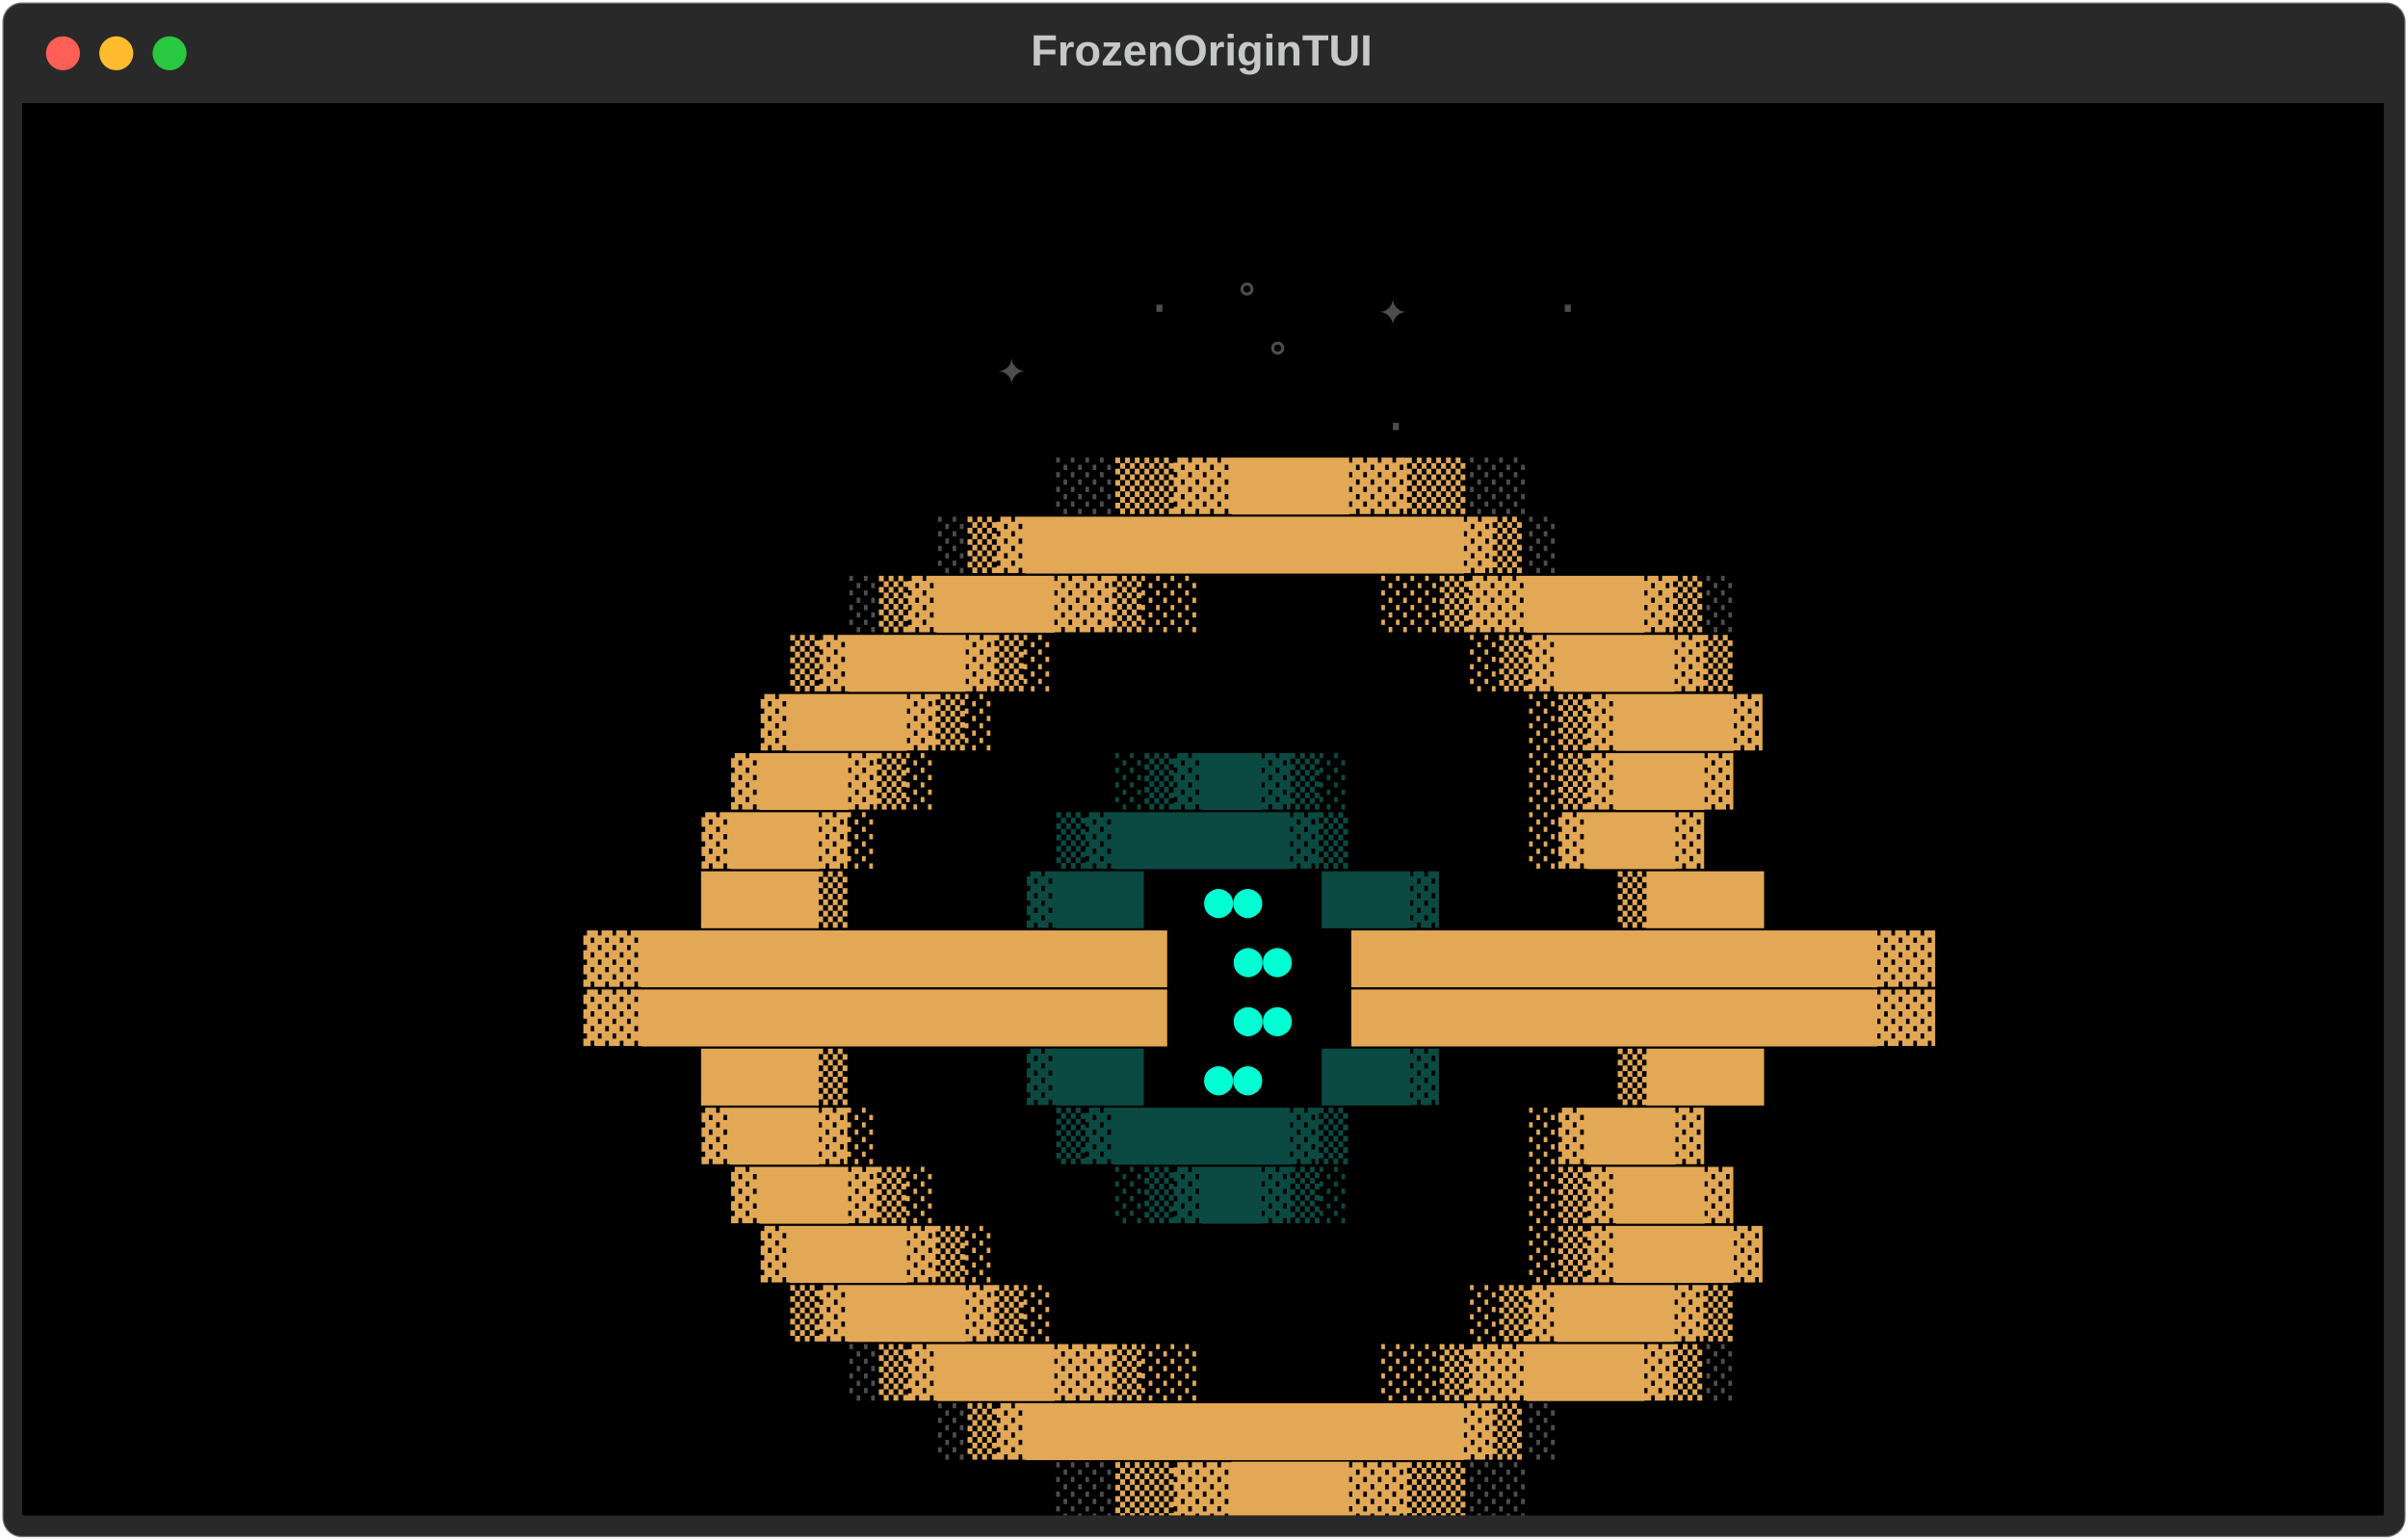
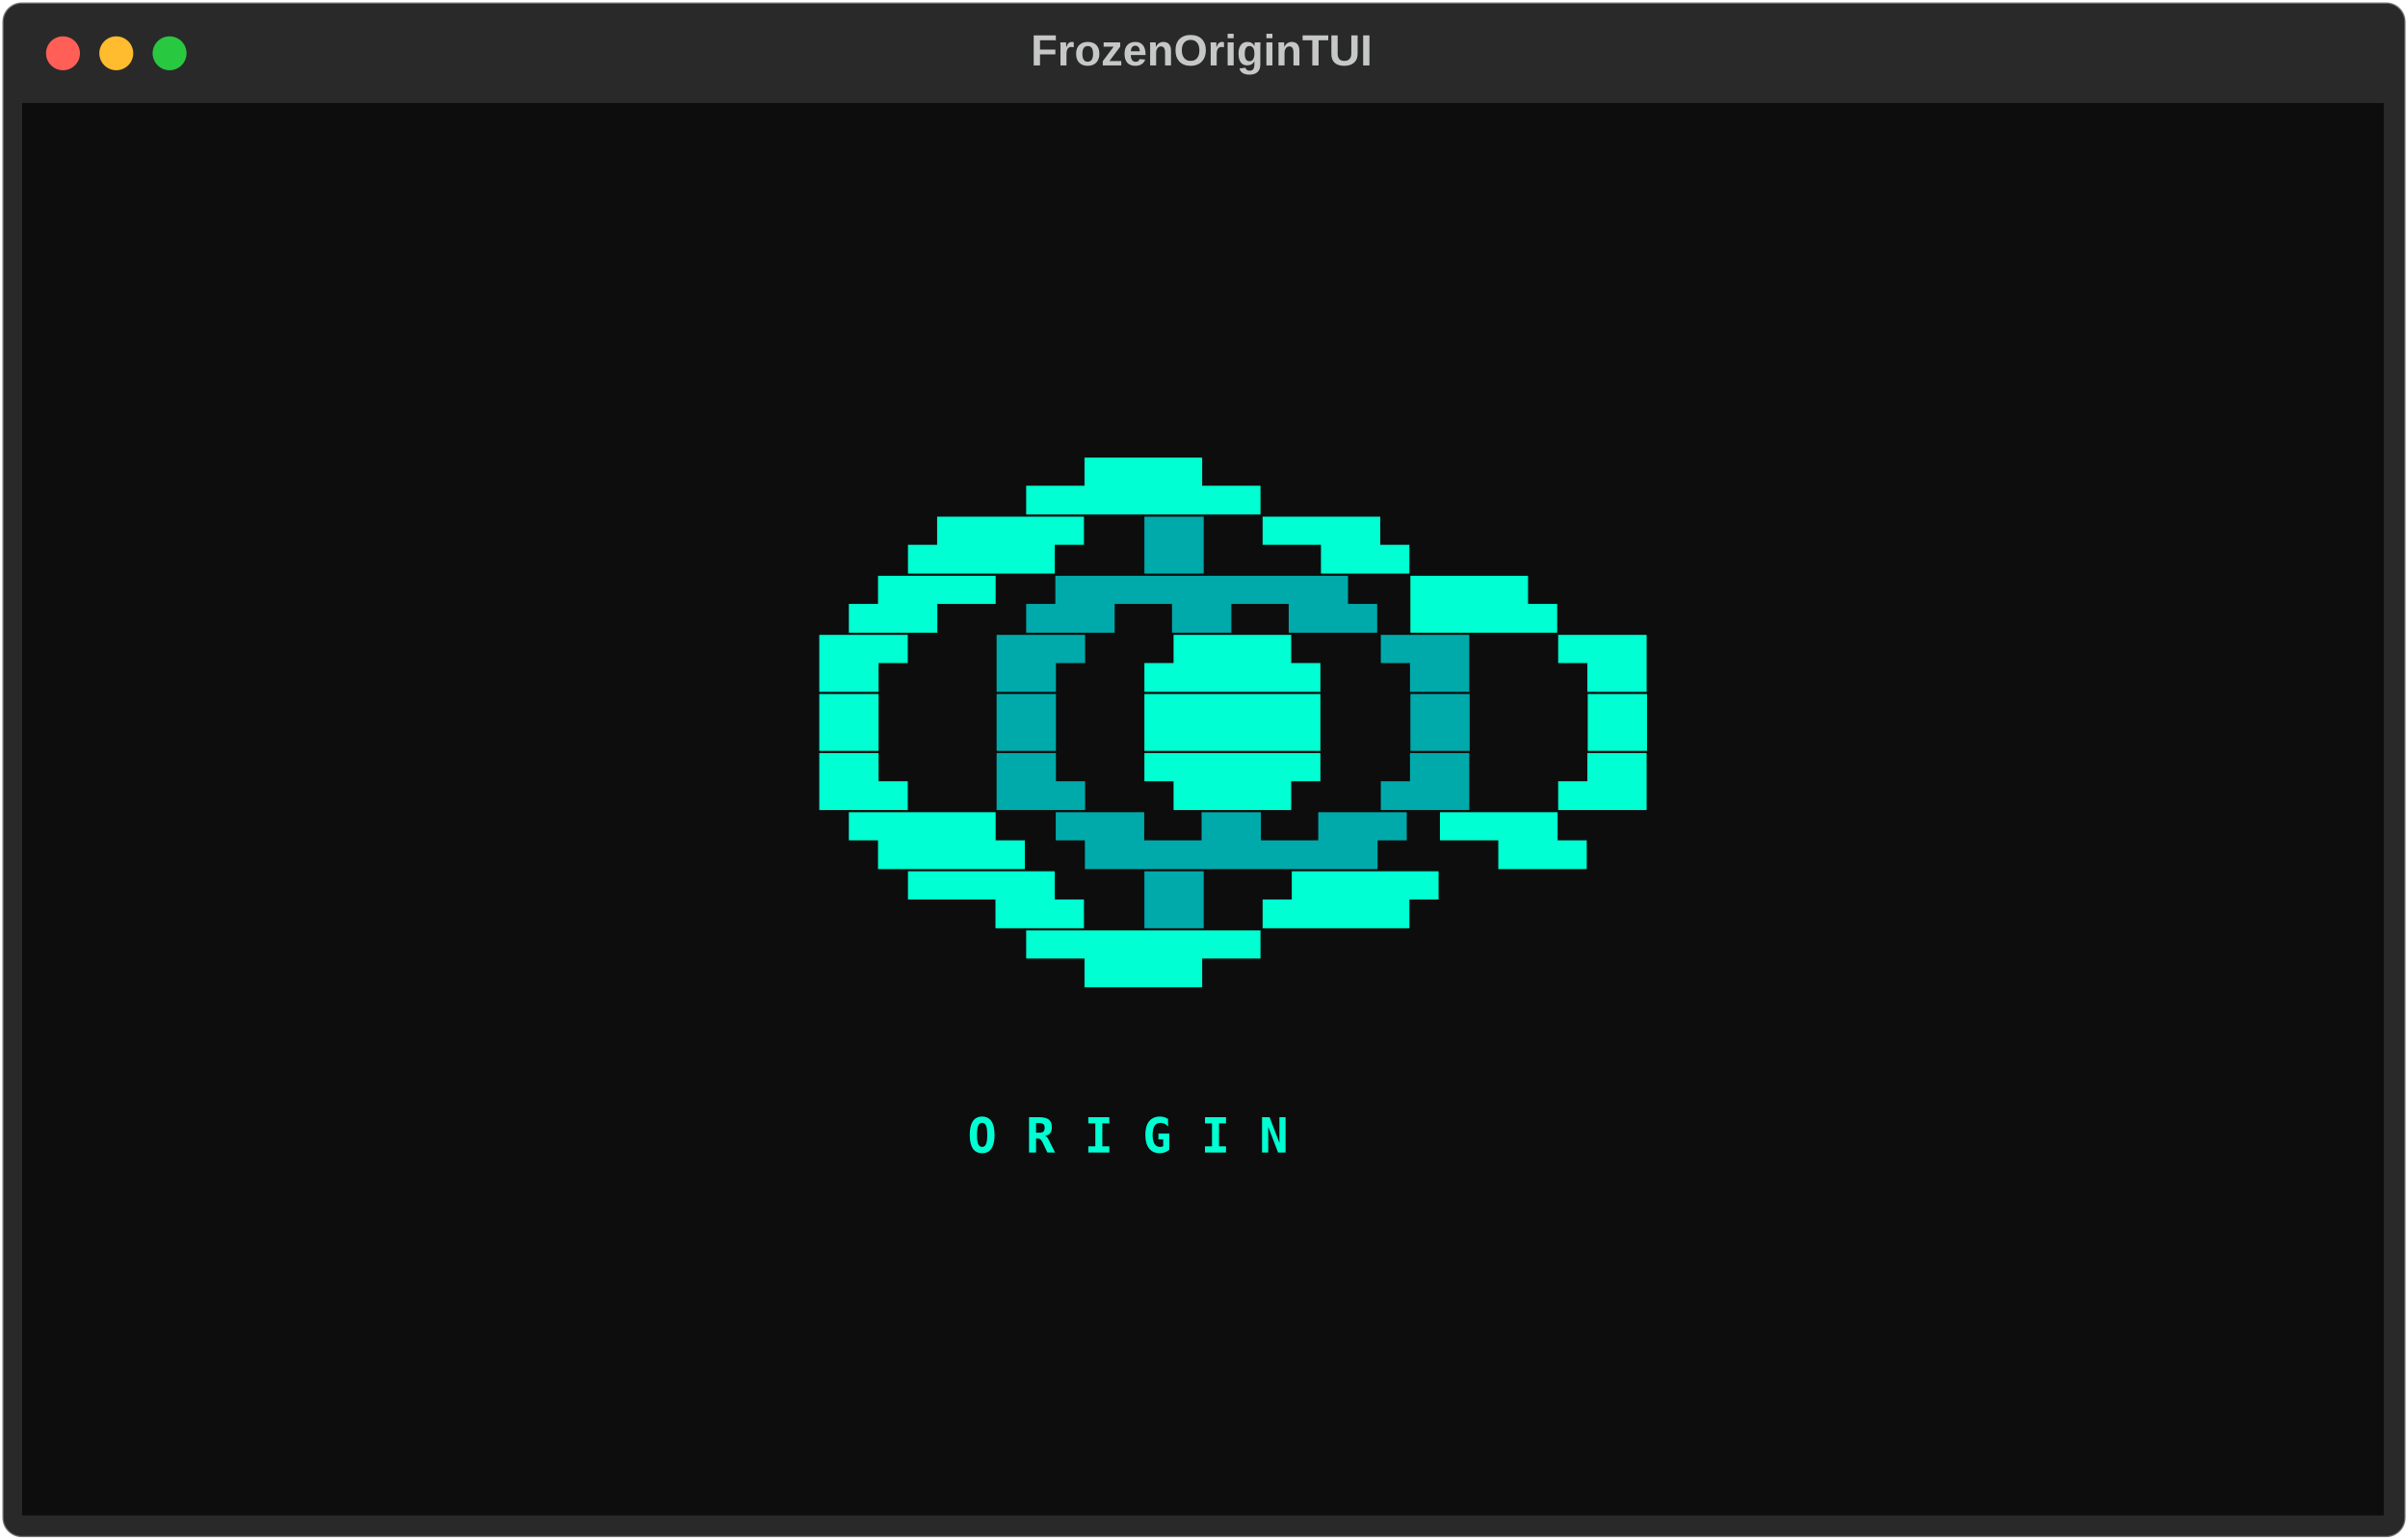
<svg xmlns="http://www.w3.org/2000/svg" class="rich-terminal" viewBox="0 0 994 635.6">
  <style>

    @font-face {
        font-family: "Fira Code";
        src: local("FiraCode-Regular"),
                url("https://cdnjs.cloudflare.com/ajax/libs/firacode/6.2.0/woff2/FiraCode-Regular.woff2") format("woff2"),
                url("https://cdnjs.cloudflare.com/ajax/libs/firacode/6.2.0/woff/FiraCode-Regular.woff") format("woff");
        font-style: normal;
        font-weight: 400;
    }
    @font-face {
        font-family: "Fira Code";
        src: local("FiraCode-Bold"),
                url("https://cdnjs.cloudflare.com/ajax/libs/firacode/6.2.0/woff2/FiraCode-Bold.woff2") format("woff2"),
                url("https://cdnjs.cloudflare.com/ajax/libs/firacode/6.2.0/woff/FiraCode-Bold.woff") format("woff");
        font-style: bold;
        font-weight: 700;
    }

    .terminal-matrix {
        font-family: Fira Code, monospace;
        font-size: 20px;
        line-height: 24.4px;
        font-variant-east-asian: full-width;
    }

    .terminal-title {
        font-size: 18px;
        font-weight: bold;
        font-family: arial;
    }

    .terminal-r1 { fill: #e0e0e0 }
.terminal-r2 { fill: #c5c8c6 }
- .terminal-r3 { fill: #4d4d4d }
- .terminal-r4 { fill: #e2a855 }
- .terminal-r5 { fill: #0a4a42 }
- .terminal-r6 { fill: #00ffd2;font-weight: bold }
+ .terminal-r3 { fill: #00ffd2 }
+ .terminal-r4 { fill: #00aaaa }
+ .terminal-r5 { fill: #00ffd2;font-weight: bold }
    </style>
  <defs>
    <clipPath id="terminal-clip-terminal">
      <rect x="0" y="0" width="975.0" height="584.6" />
    </clipPath>
    <clipPath id="terminal-line-0">
      <rect x="0" y="1.5" width="976" height="24.65" />
    </clipPath>
    <clipPath id="terminal-line-1">
      <rect x="0" y="25.9" width="976" height="24.65" />
    </clipPath>
    <clipPath id="terminal-line-2">
      <rect x="0" y="50.3" width="976" height="24.65" />
    </clipPath>
    <clipPath id="terminal-line-3">
      <rect x="0" y="74.7" width="976" height="24.65" />
    </clipPath>
    <clipPath id="terminal-line-4">
      <rect x="0" y="99.1" width="976" height="24.65" />
    </clipPath>
    <clipPath id="terminal-line-5">
      <rect x="0" y="123.5" width="976" height="24.65" />
    </clipPath>
    <clipPath id="terminal-line-6">
      <rect x="0" y="147.9" width="976" height="24.65" />
    </clipPath>
    <clipPath id="terminal-line-7">
      <rect x="0" y="172.3" width="976" height="24.65" />
    </clipPath>
    <clipPath id="terminal-line-8">
      <rect x="0" y="196.7" width="976" height="24.65" />
    </clipPath>
    <clipPath id="terminal-line-9">
      <rect x="0" y="221.1" width="976" height="24.65" />
    </clipPath>
    <clipPath id="terminal-line-10">
      <rect x="0" y="245.5" width="976" height="24.65" />
    </clipPath>
    <clipPath id="terminal-line-11">
      <rect x="0" y="269.9" width="976" height="24.65" />
    </clipPath>
    <clipPath id="terminal-line-12">
      <rect x="0" y="294.3" width="976" height="24.65" />
    </clipPath>
    <clipPath id="terminal-line-13">
      <rect x="0" y="318.7" width="976" height="24.65" />
    </clipPath>
    <clipPath id="terminal-line-14">
      <rect x="0" y="343.1" width="976" height="24.65" />
    </clipPath>
    <clipPath id="terminal-line-15">
      <rect x="0" y="367.5" width="976" height="24.65" />
    </clipPath>
    <clipPath id="terminal-line-16">
      <rect x="0" y="391.9" width="976" height="24.65" />
    </clipPath>
    <clipPath id="terminal-line-17">
      <rect x="0" y="416.3" width="976" height="24.65" />
    </clipPath>
    <clipPath id="terminal-line-18">
      <rect x="0" y="440.7" width="976" height="24.65" />
    </clipPath>
    <clipPath id="terminal-line-19">
      <rect x="0" y="465.1" width="976" height="24.65" />
    </clipPath>
    <clipPath id="terminal-line-20">
      <rect x="0" y="489.5" width="976" height="24.65" />
    </clipPath>
    <clipPath id="terminal-line-21">
      <rect x="0" y="513.9" width="976" height="24.65" />
    </clipPath>
    <clipPath id="terminal-line-22">
      <rect x="0" y="538.3" width="976" height="24.65" />
    </clipPath>
  </defs>
  <rect fill="#292929" stroke="rgba(255,255,255,0.35)" stroke-width="1" x="1" y="1" width="992" height="633.6" rx="8" />
  <text class="terminal-title" fill="#c5c8c6" text-anchor="middle" x="496" y="27">FrozenOriginTUI</text>
  <g transform="translate(26,22)">
    <circle cx="0" cy="0" r="7" fill="#ff5f57" />
    <circle cx="22" cy="0" r="7" fill="#febc2e" />
    <circle cx="44" cy="0" r="7" fill="#28c840" />
  </g>
  <g transform="translate(9, 41)" clip-path="url(#terminal-clip-terminal)">
-     <rect fill="#000000" x="0" y="1.5" width="170.8" height="24.65" shape-rendering="crispEdges" />
-     <rect fill="#000000" x="170.8" y="1.5" width="0" height="24.65" shape-rendering="crispEdges" />
-     <rect fill="#000000" x="170.8" y="1.5" width="805.2" height="24.65" shape-rendering="crispEdges" />
-     <rect fill="#000000" x="0" y="25.9" width="170.8" height="24.65" shape-rendering="crispEdges" />
-     <rect fill="#000000" x="170.8" y="25.9" width="0" height="24.65" shape-rendering="crispEdges" />
-     <rect fill="#000000" x="170.8" y="25.9" width="805.2" height="24.65" shape-rendering="crispEdges" />
-     <rect fill="#000000" x="0" y="50.3" width="170.8" height="24.65" shape-rendering="crispEdges" />
-     <rect fill="#000000" x="170.8" y="50.3" width="0" height="24.65" shape-rendering="crispEdges" />
-     <rect fill="#000000" x="170.8" y="50.3" width="805.2" height="24.65" shape-rendering="crispEdges" />
-     <rect fill="#000000" x="0" y="74.7" width="170.8" height="24.65" shape-rendering="crispEdges" />
-     <rect fill="#000000" x="170.8" y="74.7" width="292.8" height="24.65" shape-rendering="crispEdges" />
-     <rect fill="#000000" x="463.6" y="74.7" width="183" height="24.65" shape-rendering="crispEdges" />
-     <rect fill="#000000" x="646.6" y="74.7" width="329.4" height="24.65" shape-rendering="crispEdges" />
-     <rect fill="#000000" x="0" y="99.1" width="170.8" height="24.65" shape-rendering="crispEdges" />
-     <rect fill="#000000" x="170.8" y="99.1" width="231.8" height="24.65" shape-rendering="crispEdges" />
-     <rect fill="#000000" x="402.6" y="99.1" width="12.2" height="24.65" shape-rendering="crispEdges" />
-     <rect fill="#000000" x="414.8" y="99.1" width="97.6" height="24.65" shape-rendering="crispEdges" />
-     <rect fill="#000000" x="512.4" y="99.1" width="12.2" height="24.65" shape-rendering="crispEdges" />
-     <rect fill="#000000" x="524.6" y="99.1" width="451.4" height="24.65" shape-rendering="crispEdges" />
-     <rect fill="#000000" x="0" y="123.5" width="170.8" height="24.65" shape-rendering="crispEdges" />
-     <rect fill="#000000" x="170.8" y="123.5" width="390.4" height="24.65" shape-rendering="crispEdges" />
-     <rect fill="#000000" x="561.2" y="123.5" width="12.2" height="24.65" shape-rendering="crispEdges" />
-     <rect fill="#000000" x="573.4" y="123.5" width="402.6" height="24.65" shape-rendering="crispEdges" />
-     <rect fill="#000000" x="0" y="147.9" width="170.8" height="24.65" shape-rendering="crispEdges" />
-     <rect fill="#000000" x="170.8" y="147.9" width="256.2" height="24.65" shape-rendering="crispEdges" />
-     <rect fill="#000000" x="427" y="147.9" width="24.4" height="24.65" shape-rendering="crispEdges" />
-     <rect fill="#000000" x="451.4" y="147.9" width="146.4" height="24.65" shape-rendering="crispEdges" />
-     <rect fill="#000000" x="597.8" y="147.9" width="24.4" height="24.65" shape-rendering="crispEdges" />
-     <rect fill="#000000" x="622.2" y="147.9" width="353.8" height="24.65" shape-rendering="crispEdges" />
-     <rect fill="#000000" x="0" y="172.3" width="170.8" height="24.65" shape-rendering="crispEdges" />
-     <rect fill="#000000" x="170.8" y="172.3" width="207.4" height="24.65" shape-rendering="crispEdges" />
-     <rect fill="#000000" x="378.2" y="172.3" width="12.2" height="24.65" shape-rendering="crispEdges" />
-     <rect fill="#000000" x="390.4" y="172.3" width="231.8" height="24.65" shape-rendering="crispEdges" />
-     <rect fill="#000000" x="622.2" y="172.3" width="12.2" height="24.65" shape-rendering="crispEdges" />
-     <rect fill="#000000" x="634.4" y="172.3" width="341.6" height="24.65" shape-rendering="crispEdges" />
-     <rect fill="#000000" x="0" y="196.7" width="170.8" height="24.65" shape-rendering="crispEdges" />
-     <rect fill="#000000" x="170.8" y="196.7" width="170.8" height="24.65" shape-rendering="crispEdges" />
-     <rect fill="#000000" x="341.6" y="196.7" width="12.2" height="24.65" shape-rendering="crispEdges" />
-     <rect fill="#000000" x="353.8" y="196.7" width="134.2" height="24.65" shape-rendering="crispEdges" />
-     <rect fill="#000000" x="488" y="196.7" width="73.2" height="24.65" shape-rendering="crispEdges" />
-     <rect fill="#000000" x="561.2" y="196.7" width="134.2" height="24.65" shape-rendering="crispEdges" />
-     <rect fill="#000000" x="695.4" y="196.7" width="12.2" height="24.65" shape-rendering="crispEdges" />
-     <rect fill="#000000" x="707.6" y="196.7" width="268.4" height="24.65" shape-rendering="crispEdges" />
-     <rect fill="#000000" x="0" y="221.1" width="170.8" height="24.65" shape-rendering="crispEdges" />
-     <rect fill="#000000" x="170.8" y="221.1" width="146.4" height="24.65" shape-rendering="crispEdges" />
-     <rect fill="#000000" x="317.2" y="221.1" width="109.8" height="24.65" shape-rendering="crispEdges" />
-     <rect fill="#000000" x="427" y="221.1" width="170.8" height="24.65" shape-rendering="crispEdges" />
-     <rect fill="#000000" x="597.8" y="221.1" width="109.8" height="24.65" shape-rendering="crispEdges" />
-     <rect fill="#000000" x="707.6" y="221.1" width="268.4" height="24.65" shape-rendering="crispEdges" />
-     <rect fill="#000000" x="0" y="245.5" width="170.8" height="24.65" shape-rendering="crispEdges" />
-     <rect fill="#000000" x="170.8" y="245.5" width="134.2" height="24.65" shape-rendering="crispEdges" />
-     <rect fill="#000000" x="305" y="245.5" width="97.6" height="24.65" shape-rendering="crispEdges" />
-     <rect fill="#000000" x="402.6" y="245.5" width="219.6" height="24.65" shape-rendering="crispEdges" />
-     <rect fill="#000000" x="622.2" y="245.5" width="97.6" height="24.65" shape-rendering="crispEdges" />
-     <rect fill="#000000" x="719.8" y="245.5" width="256.2" height="24.65" shape-rendering="crispEdges" />
-     <rect fill="#000000" x="0" y="269.9" width="170.8" height="24.65" shape-rendering="crispEdges" />
-     <rect fill="#000000" x="170.8" y="269.9" width="122" height="24.65" shape-rendering="crispEdges" />
-     <rect fill="#000000" x="292.8" y="269.9" width="85.4" height="24.65" shape-rendering="crispEdges" />
-     <rect fill="#000000" x="378.2" y="269.9" width="73.2" height="24.65" shape-rendering="crispEdges" />
-     <rect fill="#000000" x="451.4" y="269.9" width="97.6" height="24.65" shape-rendering="crispEdges" />
-     <rect fill="#000000" x="549" y="269.9" width="73.2" height="24.65" shape-rendering="crispEdges" />
-     <rect fill="#000000" x="622.2" y="269.9" width="85.4" height="24.65" shape-rendering="crispEdges" />
-     <rect fill="#000000" x="707.6" y="269.9" width="268.4" height="24.65" shape-rendering="crispEdges" />
-     <rect fill="#000000" x="0" y="294.3" width="170.8" height="24.65" shape-rendering="crispEdges" />
-     <rect fill="#000000" x="170.8" y="294.3" width="109.8" height="24.65" shape-rendering="crispEdges" />
-     <rect fill="#000000" x="280.6" y="294.3" width="73.2" height="24.65" shape-rendering="crispEdges" />
-     <rect fill="#000000" x="353.8" y="294.3" width="73.2" height="24.65" shape-rendering="crispEdges" />
-     <rect fill="#000000" x="427" y="294.3" width="122" height="24.65" shape-rendering="crispEdges" />
-     <rect fill="#000000" x="549" y="294.3" width="73.2" height="24.65" shape-rendering="crispEdges" />
-     <rect fill="#000000" x="622.2" y="294.3" width="73.2" height="24.65" shape-rendering="crispEdges" />
-     <rect fill="#000000" x="695.4" y="294.3" width="280.6" height="24.65" shape-rendering="crispEdges" />
-     <rect fill="#000000" x="0" y="318.7" width="170.8" height="24.65" shape-rendering="crispEdges" />
-     <rect fill="#000000" x="170.8" y="318.7" width="109.8" height="24.65" shape-rendering="crispEdges" />
-     <rect fill="#000000" x="280.6" y="318.7" width="61" height="24.65" shape-rendering="crispEdges" />
-     <rect fill="#000000" x="341.6" y="318.7" width="73.2" height="24.65" shape-rendering="crispEdges" />
-     <rect fill="#000000" x="414.8" y="318.7" width="48.8" height="24.65" shape-rendering="crispEdges" />
-     <rect fill="#000000" x="463.6" y="318.7" width="24.4" height="24.65" shape-rendering="crispEdges" />
-     <rect fill="#000000" x="488" y="318.7" width="24.4" height="24.65" shape-rendering="crispEdges" />
-     <rect fill="#000000" x="512.4" y="318.7" width="24.4" height="24.65" shape-rendering="crispEdges" />
-     <rect fill="#000000" x="536.8" y="318.7" width="48.8" height="24.65" shape-rendering="crispEdges" />
-     <rect fill="#000000" x="585.6" y="318.7" width="73.2" height="24.65" shape-rendering="crispEdges" />
-     <rect fill="#000000" x="658.8" y="318.7" width="61" height="24.65" shape-rendering="crispEdges" />
-     <rect fill="#000000" x="719.8" y="318.7" width="256.2" height="24.65" shape-rendering="crispEdges" />
-     <rect fill="#000000" x="0" y="343.1" width="170.8" height="24.65" shape-rendering="crispEdges" />
-     <rect fill="#000000" x="170.8" y="343.1" width="61" height="24.65" shape-rendering="crispEdges" />
-     <rect fill="#000000" x="231.8" y="343.1" width="244" height="24.65" shape-rendering="crispEdges" />
-     <rect fill="#000000" x="475.8" y="343.1" width="24.4" height="24.65" shape-rendering="crispEdges" />
-     <rect fill="#000000" x="500.2" y="343.1" width="24.4" height="24.65" shape-rendering="crispEdges" />
-     <rect fill="#000000" x="524.6" y="343.1" width="24.4" height="24.65" shape-rendering="crispEdges" />
-     <rect fill="#000000" x="549" y="343.1" width="244" height="24.65" shape-rendering="crispEdges" />
-     <rect fill="#000000" x="793" y="343.1" width="183" height="24.65" shape-rendering="crispEdges" />
-     <rect fill="#000000" x="0" y="367.5" width="170.8" height="24.65" shape-rendering="crispEdges" />
-     <rect fill="#000000" x="170.8" y="367.5" width="61" height="24.65" shape-rendering="crispEdges" />
-     <rect fill="#000000" x="231.8" y="367.5" width="244" height="24.65" shape-rendering="crispEdges" />
-     <rect fill="#000000" x="475.8" y="367.5" width="24.4" height="24.65" shape-rendering="crispEdges" />
-     <rect fill="#000000" x="500.2" y="367.5" width="24.4" height="24.65" shape-rendering="crispEdges" />
-     <rect fill="#000000" x="524.6" y="367.5" width="24.4" height="24.65" shape-rendering="crispEdges" />
-     <rect fill="#000000" x="549" y="367.5" width="244" height="24.65" shape-rendering="crispEdges" />
-     <rect fill="#000000" x="793" y="367.5" width="183" height="24.65" shape-rendering="crispEdges" />
-     <rect fill="#000000" x="0" y="391.9" width="170.8" height="24.65" shape-rendering="crispEdges" />
-     <rect fill="#000000" x="170.8" y="391.9" width="109.8" height="24.65" shape-rendering="crispEdges" />
-     <rect fill="#000000" x="280.6" y="391.9" width="61" height="24.65" shape-rendering="crispEdges" />
-     <rect fill="#000000" x="341.6" y="391.9" width="73.2" height="24.65" shape-rendering="crispEdges" />
-     <rect fill="#000000" x="414.8" y="391.9" width="48.8" height="24.65" shape-rendering="crispEdges" />
-     <rect fill="#000000" x="463.6" y="391.9" width="24.4" height="24.65" shape-rendering="crispEdges" />
-     <rect fill="#000000" x="488" y="391.9" width="24.4" height="24.65" shape-rendering="crispEdges" />
-     <rect fill="#000000" x="512.4" y="391.9" width="24.4" height="24.65" shape-rendering="crispEdges" />
-     <rect fill="#000000" x="536.8" y="391.9" width="48.8" height="24.65" shape-rendering="crispEdges" />
-     <rect fill="#000000" x="585.6" y="391.9" width="73.2" height="24.65" shape-rendering="crispEdges" />
-     <rect fill="#000000" x="658.8" y="391.9" width="61" height="24.65" shape-rendering="crispEdges" />
-     <rect fill="#000000" x="719.8" y="391.9" width="256.2" height="24.65" shape-rendering="crispEdges" />
-     <rect fill="#000000" x="0" y="416.3" width="170.8" height="24.65" shape-rendering="crispEdges" />
-     <rect fill="#000000" x="170.8" y="416.3" width="109.8" height="24.65" shape-rendering="crispEdges" />
-     <rect fill="#000000" x="280.6" y="416.3" width="73.2" height="24.65" shape-rendering="crispEdges" />
-     <rect fill="#000000" x="353.8" y="416.3" width="73.2" height="24.65" shape-rendering="crispEdges" />
-     <rect fill="#000000" x="427" y="416.3" width="122" height="24.65" shape-rendering="crispEdges" />
-     <rect fill="#000000" x="549" y="416.3" width="73.2" height="24.65" shape-rendering="crispEdges" />
-     <rect fill="#000000" x="622.2" y="416.3" width="73.2" height="24.65" shape-rendering="crispEdges" />
-     <rect fill="#000000" x="695.4" y="416.3" width="280.6" height="24.65" shape-rendering="crispEdges" />
-     <rect fill="#000000" x="0" y="440.7" width="170.8" height="24.65" shape-rendering="crispEdges" />
-     <rect fill="#000000" x="170.8" y="440.7" width="122" height="24.65" shape-rendering="crispEdges" />
-     <rect fill="#000000" x="292.8" y="440.7" width="85.4" height="24.65" shape-rendering="crispEdges" />
-     <rect fill="#000000" x="378.2" y="440.7" width="73.2" height="24.65" shape-rendering="crispEdges" />
-     <rect fill="#000000" x="451.4" y="440.7" width="97.6" height="24.65" shape-rendering="crispEdges" />
-     <rect fill="#000000" x="549" y="440.7" width="73.2" height="24.65" shape-rendering="crispEdges" />
-     <rect fill="#000000" x="622.2" y="440.7" width="85.4" height="24.65" shape-rendering="crispEdges" />
-     <rect fill="#000000" x="707.6" y="440.7" width="268.4" height="24.65" shape-rendering="crispEdges" />
-     <rect fill="#000000" x="0" y="465.1" width="170.8" height="24.65" shape-rendering="crispEdges" />
-     <rect fill="#000000" x="170.8" y="465.1" width="134.2" height="24.65" shape-rendering="crispEdges" />
-     <rect fill="#000000" x="305" y="465.1" width="97.6" height="24.65" shape-rendering="crispEdges" />
-     <rect fill="#000000" x="402.6" y="465.1" width="219.6" height="24.65" shape-rendering="crispEdges" />
-     <rect fill="#000000" x="622.2" y="465.1" width="97.6" height="24.65" shape-rendering="crispEdges" />
-     <rect fill="#000000" x="719.8" y="465.1" width="256.2" height="24.65" shape-rendering="crispEdges" />
-     <rect fill="#000000" x="0" y="489.5" width="170.8" height="24.65" shape-rendering="crispEdges" />
-     <rect fill="#000000" x="170.8" y="489.5" width="146.4" height="24.65" shape-rendering="crispEdges" />
-     <rect fill="#000000" x="317.2" y="489.5" width="109.8" height="24.65" shape-rendering="crispEdges" />
-     <rect fill="#000000" x="427" y="489.5" width="170.8" height="24.65" shape-rendering="crispEdges" />
-     <rect fill="#000000" x="597.8" y="489.5" width="109.8" height="24.65" shape-rendering="crispEdges" />
-     <rect fill="#000000" x="707.6" y="489.5" width="268.4" height="24.65" shape-rendering="crispEdges" />
-     <rect fill="#000000" x="0" y="513.9" width="170.8" height="24.65" shape-rendering="crispEdges" />
-     <rect fill="#000000" x="170.8" y="513.9" width="170.8" height="24.65" shape-rendering="crispEdges" />
-     <rect fill="#000000" x="341.6" y="513.9" width="12.2" height="24.65" shape-rendering="crispEdges" />
-     <rect fill="#000000" x="353.8" y="513.9" width="134.2" height="24.65" shape-rendering="crispEdges" />
-     <rect fill="#000000" x="488" y="513.9" width="73.2" height="24.65" shape-rendering="crispEdges" />
-     <rect fill="#000000" x="561.2" y="513.9" width="134.2" height="24.65" shape-rendering="crispEdges" />
-     <rect fill="#000000" x="695.4" y="513.9" width="12.2" height="24.65" shape-rendering="crispEdges" />
-     <rect fill="#000000" x="707.6" y="513.9" width="268.4" height="24.65" shape-rendering="crispEdges" />
-     <rect fill="#000000" x="0" y="538.3" width="170.8" height="24.65" shape-rendering="crispEdges" />
-     <rect fill="#000000" x="170.8" y="538.3" width="207.4" height="24.65" shape-rendering="crispEdges" />
-     <rect fill="#000000" x="378.2" y="538.3" width="12.2" height="24.65" shape-rendering="crispEdges" />
-     <rect fill="#000000" x="390.4" y="538.3" width="231.8" height="24.65" shape-rendering="crispEdges" />
-     <rect fill="#000000" x="622.2" y="538.3" width="12.2" height="24.65" shape-rendering="crispEdges" />
-     <rect fill="#000000" x="634.4" y="538.3" width="341.6" height="24.65" shape-rendering="crispEdges" />
-     <rect fill="#000000" x="0" y="562.7" width="170.8" height="24.65" shape-rendering="crispEdges" />
-     <rect fill="#000000" x="170.8" y="562.7" width="256.2" height="24.65" shape-rendering="crispEdges" />
-     <rect fill="#000000" x="427" y="562.7" width="24.4" height="24.65" shape-rendering="crispEdges" />
-     <rect fill="#000000" x="451.4" y="562.7" width="146.4" height="24.65" shape-rendering="crispEdges" />
-     <rect fill="#000000" x="597.8" y="562.7" width="24.4" height="24.65" shape-rendering="crispEdges" />
-     <rect fill="#000000" x="622.2" y="562.7" width="353.8" height="24.65" shape-rendering="crispEdges" />
+     <rect fill="#0d0d0d" x="0" y="1.5" width="976" height="24.65" shape-rendering="crispEdges" />
+     <rect fill="#0d0d0d" x="0" y="25.9" width="976" height="24.65" shape-rendering="crispEdges" />
+     <rect fill="#0d0d0d" x="0" y="50.3" width="976" height="24.65" shape-rendering="crispEdges" />
+     <rect fill="#0d0d0d" x="0" y="74.7" width="976" height="24.65" shape-rendering="crispEdges" />
+     <rect fill="#0d0d0d" x="0" y="99.1" width="976" height="24.65" shape-rendering="crispEdges" />
+     <rect fill="#0d0d0d" x="0" y="123.5" width="305" height="24.65" shape-rendering="crispEdges" />
+     <rect fill="#0d0d0d" x="305" y="123.5" width="0" height="24.65" shape-rendering="crispEdges" />
+     <rect fill="#0d0d0d" x="305" y="123.5" width="671" height="24.65" shape-rendering="crispEdges" />
+     <rect fill="#0d0d0d" x="0" y="147.9" width="305" height="24.65" shape-rendering="crispEdges" />
+     <rect fill="#0d0d0d" x="305" y="147.9" width="109.8" height="24.65" shape-rendering="crispEdges" />
+     <rect fill="#0d0d0d" x="414.8" y="147.9" width="97.6" height="24.65" shape-rendering="crispEdges" />
+     <rect fill="#0d0d0d" x="512.4" y="147.9" width="463.6" height="24.65" shape-rendering="crispEdges" />
+     <rect fill="#0d0d0d" x="0" y="172.3" width="305" height="24.65" shape-rendering="crispEdges" />
+     <rect fill="#0d0d0d" x="305" y="172.3" width="61" height="24.65" shape-rendering="crispEdges" />
+     <rect fill="#0d0d0d" x="366" y="172.3" width="73.2" height="24.65" shape-rendering="crispEdges" />
+     <rect fill="#0d0d0d" x="439.2" y="172.3" width="24.4" height="24.65" shape-rendering="crispEdges" />
+     <rect fill="#0d0d0d" x="463.6" y="172.3" width="24.4" height="24.65" shape-rendering="crispEdges" />
+     <rect fill="#0d0d0d" x="488" y="172.3" width="24.4" height="24.65" shape-rendering="crispEdges" />
+     <rect fill="#0d0d0d" x="512.4" y="172.3" width="61" height="24.65" shape-rendering="crispEdges" />
+     <rect fill="#0d0d0d" x="573.4" y="172.3" width="402.6" height="24.65" shape-rendering="crispEdges" />
+     <rect fill="#0d0d0d" x="0" y="196.7" width="305" height="24.65" shape-rendering="crispEdges" />
+     <rect fill="#0d0d0d" x="305" y="196.7" width="36.6" height="24.65" shape-rendering="crispEdges" />
+     <rect fill="#0d0d0d" x="341.6" y="196.7" width="61" height="24.65" shape-rendering="crispEdges" />
+     <rect fill="#0d0d0d" x="402.6" y="196.7" width="12.2" height="24.65" shape-rendering="crispEdges" />
+     <rect fill="#0d0d0d" x="414.8" y="196.7" width="146.4" height="24.65" shape-rendering="crispEdges" />
+     <rect fill="#0d0d0d" x="561.2" y="196.7" width="12.2" height="24.65" shape-rendering="crispEdges" />
+     <rect fill="#0d0d0d" x="573.4" y="196.7" width="61" height="24.65" shape-rendering="crispEdges" />
+     <rect fill="#0d0d0d" x="634.4" y="196.7" width="341.6" height="24.65" shape-rendering="crispEdges" />
+     <rect fill="#0d0d0d" x="0" y="221.1" width="305" height="24.65" shape-rendering="crispEdges" />
+     <rect fill="#0d0d0d" x="305" y="221.1" width="24.4" height="24.65" shape-rendering="crispEdges" />
+     <rect fill="#0d0d0d" x="329.4" y="221.1" width="36.6" height="24.65" shape-rendering="crispEdges" />
+     <rect fill="#0d0d0d" x="366" y="221.1" width="36.6" height="24.65" shape-rendering="crispEdges" />
+     <rect fill="#0d0d0d" x="402.6" y="221.1" width="36.6" height="24.65" shape-rendering="crispEdges" />
+     <rect fill="#0d0d0d" x="439.2" y="221.1" width="24.4" height="24.65" shape-rendering="crispEdges" />
+     <rect fill="#0d0d0d" x="463.6" y="221.1" width="73.2" height="24.65" shape-rendering="crispEdges" />
+     <rect fill="#0d0d0d" x="536.8" y="221.1" width="24.4" height="24.65" shape-rendering="crispEdges" />
+     <rect fill="#0d0d0d" x="561.2" y="221.1" width="36.6" height="24.65" shape-rendering="crispEdges" />
+     <rect fill="#0d0d0d" x="597.8" y="221.1" width="36.6" height="24.65" shape-rendering="crispEdges" />
+     <rect fill="#0d0d0d" x="634.4" y="221.1" width="36.6" height="24.65" shape-rendering="crispEdges" />
+     <rect fill="#0d0d0d" x="671" y="221.1" width="305" height="24.65" shape-rendering="crispEdges" />
+     <rect fill="#0d0d0d" x="0" y="245.5" width="305" height="24.65" shape-rendering="crispEdges" />
+     <rect fill="#0d0d0d" x="305" y="245.5" width="24.4" height="24.65" shape-rendering="crispEdges" />
+     <rect fill="#0d0d0d" x="329.4" y="245.5" width="24.4" height="24.65" shape-rendering="crispEdges" />
+     <rect fill="#0d0d0d" x="353.8" y="245.5" width="48.8" height="24.65" shape-rendering="crispEdges" />
+     <rect fill="#0d0d0d" x="402.6" y="245.5" width="24.4" height="24.65" shape-rendering="crispEdges" />
+     <rect fill="#0d0d0d" x="427" y="245.5" width="36.6" height="24.65" shape-rendering="crispEdges" />
+     <rect fill="#0d0d0d" x="463.6" y="245.5" width="73.2" height="24.65" shape-rendering="crispEdges" />
+     <rect fill="#0d0d0d" x="536.8" y="245.5" width="36.6" height="24.65" shape-rendering="crispEdges" />
+     <rect fill="#0d0d0d" x="573.4" y="245.5" width="24.4" height="24.65" shape-rendering="crispEdges" />
+     <rect fill="#0d0d0d" x="597.8" y="245.5" width="48.8" height="24.65" shape-rendering="crispEdges" />
+     <rect fill="#0d0d0d" x="646.6" y="245.5" width="24.4" height="24.65" shape-rendering="crispEdges" />
+     <rect fill="#0d0d0d" x="671" y="245.5" width="305" height="24.65" shape-rendering="crispEdges" />
+     <rect fill="#0d0d0d" x="0" y="269.9" width="305" height="24.65" shape-rendering="crispEdges" />
+     <rect fill="#0d0d0d" x="305" y="269.9" width="24.4" height="24.65" shape-rendering="crispEdges" />
+     <rect fill="#0d0d0d" x="329.4" y="269.9" width="36.6" height="24.65" shape-rendering="crispEdges" />
+     <rect fill="#0d0d0d" x="366" y="269.9" width="36.6" height="24.65" shape-rendering="crispEdges" />
+     <rect fill="#0d0d0d" x="402.6" y="269.9" width="36.6" height="24.65" shape-rendering="crispEdges" />
+     <rect fill="#0d0d0d" x="439.2" y="269.9" width="24.4" height="24.65" shape-rendering="crispEdges" />
+     <rect fill="#0d0d0d" x="463.6" y="269.9" width="73.2" height="24.65" shape-rendering="crispEdges" />
+     <rect fill="#0d0d0d" x="536.8" y="269.9" width="24.4" height="24.65" shape-rendering="crispEdges" />
+     <rect fill="#0d0d0d" x="561.2" y="269.9" width="36.6" height="24.65" shape-rendering="crispEdges" />
+     <rect fill="#0d0d0d" x="597.8" y="269.9" width="36.6" height="24.65" shape-rendering="crispEdges" />
+     <rect fill="#0d0d0d" x="634.4" y="269.9" width="36.6" height="24.65" shape-rendering="crispEdges" />
+     <rect fill="#0d0d0d" x="671" y="269.9" width="305" height="24.65" shape-rendering="crispEdges" />
+     <rect fill="#0d0d0d" x="0" y="294.3" width="305" height="24.65" shape-rendering="crispEdges" />
+     <rect fill="#0d0d0d" x="305" y="294.3" width="36.6" height="24.65" shape-rendering="crispEdges" />
+     <rect fill="#0d0d0d" x="341.6" y="294.3" width="73.2" height="24.65" shape-rendering="crispEdges" />
+     <rect fill="#0d0d0d" x="414.8" y="294.3" width="12.2" height="24.65" shape-rendering="crispEdges" />
+     <rect fill="#0d0d0d" x="427" y="294.3" width="146.4" height="24.65" shape-rendering="crispEdges" />
+     <rect fill="#0d0d0d" x="573.4" y="294.3" width="12.2" height="24.65" shape-rendering="crispEdges" />
+     <rect fill="#0d0d0d" x="585.6" y="294.3" width="61" height="24.65" shape-rendering="crispEdges" />
+     <rect fill="#0d0d0d" x="646.6" y="294.3" width="329.4" height="24.65" shape-rendering="crispEdges" />
+     <rect fill="#0d0d0d" x="0" y="318.7" width="305" height="24.65" shape-rendering="crispEdges" />
+     <rect fill="#0d0d0d" x="305" y="318.7" width="61" height="24.65" shape-rendering="crispEdges" />
+     <rect fill="#0d0d0d" x="366" y="318.7" width="73.2" height="24.65" shape-rendering="crispEdges" />
+     <rect fill="#0d0d0d" x="439.2" y="318.7" width="24.4" height="24.65" shape-rendering="crispEdges" />
+     <rect fill="#0d0d0d" x="463.6" y="318.7" width="24.4" height="24.65" shape-rendering="crispEdges" />
+     <rect fill="#0d0d0d" x="488" y="318.7" width="24.4" height="24.65" shape-rendering="crispEdges" />
+     <rect fill="#0d0d0d" x="512.4" y="318.7" width="73.2" height="24.65" shape-rendering="crispEdges" />
+     <rect fill="#0d0d0d" x="585.6" y="318.7" width="390.4" height="24.65" shape-rendering="crispEdges" />
+     <rect fill="#0d0d0d" x="0" y="343.1" width="305" height="24.65" shape-rendering="crispEdges" />
+     <rect fill="#0d0d0d" x="305" y="343.1" width="109.8" height="24.65" shape-rendering="crispEdges" />
+     <rect fill="#0d0d0d" x="414.8" y="343.1" width="97.6" height="24.65" shape-rendering="crispEdges" />
+     <rect fill="#0d0d0d" x="512.4" y="343.1" width="463.6" height="24.65" shape-rendering="crispEdges" />
+     <rect fill="#0d0d0d" x="0" y="367.5" width="305" height="24.65" shape-rendering="crispEdges" />
+     <rect fill="#0d0d0d" x="305" y="367.5" width="0" height="24.65" shape-rendering="crispEdges" />
+     <rect fill="#0d0d0d" x="305" y="367.5" width="671" height="24.65" shape-rendering="crispEdges" />
+     <rect fill="#0d0d0d" x="0" y="391.9" width="305" height="24.65" shape-rendering="crispEdges" />
+     <rect fill="#0d0d0d" x="305" y="391.9" width="0" height="24.65" shape-rendering="crispEdges" />
+     <rect fill="#0d0d0d" x="305" y="391.9" width="671" height="24.65" shape-rendering="crispEdges" />
+     <rect fill="#0d0d0d" x="0" y="416.3" width="305" height="24.65" shape-rendering="crispEdges" />
+     <rect fill="#0d0d0d" x="305" y="416.3" width="85.4" height="24.65" shape-rendering="crispEdges" />
+     <rect fill="#0d0d0d" x="390.4" y="416.3" width="134.2" height="24.65" shape-rendering="crispEdges" />
+     <rect fill="#0d0d0d" x="524.6" y="416.3" width="451.4" height="24.65" shape-rendering="crispEdges" />
+     <rect fill="#0d0d0d" x="0" y="440.7" width="305" height="24.65" shape-rendering="crispEdges" />
+     <rect fill="#0d0d0d" x="305" y="440.7" width="0" height="24.65" shape-rendering="crispEdges" />
+     <rect fill="#0d0d0d" x="305" y="440.7" width="671" height="24.65" shape-rendering="crispEdges" />
+     <rect fill="#0d0d0d" x="0" y="465.1" width="976" height="24.65" shape-rendering="crispEdges" />
+     <rect fill="#0d0d0d" x="0" y="489.5" width="976" height="24.65" shape-rendering="crispEdges" />
+     <rect fill="#0d0d0d" x="0" y="513.9" width="976" height="24.65" shape-rendering="crispEdges" />
+     <rect fill="#0d0d0d" x="0" y="538.3" width="976" height="24.65" shape-rendering="crispEdges" />
+     <rect fill="#0d0d0d" x="0" y="562.7" width="976" height="24.65" shape-rendering="crispEdges" />
    <g class="terminal-matrix">
      <text class="terminal-r2" x="976" y="20" textLength="12.2" clip-path="url(#terminal-line-0)">
</text>
      <text class="terminal-r2" x="976" y="44.4" textLength="12.2" clip-path="url(#terminal-line-1)">
</text>
      <text class="terminal-r2" x="976" y="68.8" textLength="12.2" clip-path="url(#terminal-line-2)">
</text>
-       <text class="terminal-r3" x="463.6" y="93.2" textLength="183" clip-path="url(#terminal-line-3)">·  ˚    ✦     ·</text>
      <text class="terminal-r2" x="976" y="93.2" textLength="12.2" clip-path="url(#terminal-line-3)">
</text>
-       <text class="terminal-r3" x="402.6" y="117.6" textLength="12.2" clip-path="url(#terminal-line-4)">✦</text>
-       <text class="terminal-r3" x="512.4" y="117.6" textLength="12.2" clip-path="url(#terminal-line-4)">˚</text>
      <text class="terminal-r2" x="976" y="117.6" textLength="12.2" clip-path="url(#terminal-line-4)">
</text>
-       <text class="terminal-r3" x="561.2" y="142" textLength="12.2" clip-path="url(#terminal-line-5)">·</text>
      <text class="terminal-r2" x="976" y="142" textLength="12.2" clip-path="url(#terminal-line-5)">
</text>
-       <text class="terminal-r3" x="427" y="166.4" textLength="24.4" clip-path="url(#terminal-line-6)">░░</text>
-       <text class="terminal-r4" x="451.4" y="166.4" textLength="146.4" clip-path="url(#terminal-line-6)">▒▒▓▓████▓▓▒▒</text>
-       <text class="terminal-r3" x="597.8" y="166.4" textLength="24.4" clip-path="url(#terminal-line-6)">░░</text>
+       <text class="terminal-r3" x="414.8" y="166.4" textLength="97.6" clip-path="url(#terminal-line-6)">▄▄████▄▄</text>
      <text class="terminal-r2" x="976" y="166.4" textLength="12.2" clip-path="url(#terminal-line-6)">
</text>
-       <text class="terminal-r3" x="378.2" y="190.8" textLength="12.2" clip-path="url(#terminal-line-7)">░</text>
-       <text class="terminal-r4" x="390.4" y="190.8" textLength="231.8" clip-path="url(#terminal-line-7)">▒▓███████████████▓▒</text>
-       <text class="terminal-r3" x="622.2" y="190.8" textLength="12.2" clip-path="url(#terminal-line-7)">░</text>
+       <text class="terminal-r3" x="366" y="190.8" textLength="73.2" clip-path="url(#terminal-line-7)">▄████▀</text>
+       <text class="terminal-r4" x="463.6" y="190.8" textLength="24.4" clip-path="url(#terminal-line-7)">██</text>
+       <text class="terminal-r3" x="512.4" y="190.8" textLength="61" clip-path="url(#terminal-line-7)">▀▀██▄</text>
      <text class="terminal-r2" x="976" y="190.8" textLength="12.2" clip-path="url(#terminal-line-7)">
</text>
-       <text class="terminal-r3" x="341.6" y="215.2" textLength="12.2" clip-path="url(#terminal-line-8)">░</text>
-       <text class="terminal-r4" x="353.8" y="215.2" textLength="134.2" clip-path="url(#terminal-line-8)">▒▓████▓▓▒░░</text>
-       <text class="terminal-r4" x="561.2" y="215.2" textLength="134.2" clip-path="url(#terminal-line-8)">░░▒▓▓████▓▒</text>
-       <text class="terminal-r3" x="695.4" y="215.2" textLength="12.2" clip-path="url(#terminal-line-8)">░</text>
+       <text class="terminal-r3" x="341.6" y="215.2" textLength="61" clip-path="url(#terminal-line-8)">▄██▀▀</text>
+       <text class="terminal-r4" x="414.8" y="215.2" textLength="146.4" clip-path="url(#terminal-line-8)">▄██▀▀██▀▀██▄</text>
+       <text class="terminal-r3" x="573.4" y="215.2" textLength="61" clip-path="url(#terminal-line-8)">████▄</text>
      <text class="terminal-r2" x="976" y="215.2" textLength="12.2" clip-path="url(#terminal-line-8)">
</text>
-       <text class="terminal-r4" x="317.2" y="239.6" textLength="109.8" clip-path="url(#terminal-line-9)">▒▓████▓▒░</text>
-       <text class="terminal-r4" x="597.8" y="239.6" textLength="109.8" clip-path="url(#terminal-line-9)">░▒▓████▓▒</text>
+       <text class="terminal-r3" x="329.4" y="239.6" textLength="36.6" clip-path="url(#terminal-line-9)">██▀</text>
+       <text class="terminal-r4" x="402.6" y="239.6" textLength="36.6" clip-path="url(#terminal-line-9)">██▀</text>
+       <text class="terminal-r3" x="463.6" y="239.6" textLength="73.2" clip-path="url(#terminal-line-9)">▄████▄</text>
+       <text class="terminal-r4" x="561.2" y="239.6" textLength="36.6" clip-path="url(#terminal-line-9)">▀██</text>
+       <text class="terminal-r3" x="634.4" y="239.6" textLength="36.6" clip-path="url(#terminal-line-9)">▀██</text>
      <text class="terminal-r2" x="976" y="239.6" textLength="12.2" clip-path="url(#terminal-line-9)">
</text>
-       <text class="terminal-r4" x="305" y="264" textLength="97.6" clip-path="url(#terminal-line-10)">▓████▓▒░</text>
-       <text class="terminal-r4" x="622.2" y="264" textLength="97.6" clip-path="url(#terminal-line-10)">░▒▓████▓</text>
+       <text class="terminal-r3" x="329.4" y="264" textLength="24.4" clip-path="url(#terminal-line-10)">██</text>
+       <text class="terminal-r4" x="402.6" y="264" textLength="24.4" clip-path="url(#terminal-line-10)">██</text>
+       <text class="terminal-r3" x="463.6" y="264" textLength="73.2" clip-path="url(#terminal-line-10)">██████</text>
+       <text class="terminal-r4" x="573.4" y="264" textLength="24.4" clip-path="url(#terminal-line-10)">██</text>
+       <text class="terminal-r3" x="646.6" y="264" textLength="24.4" clip-path="url(#terminal-line-10)">██</text>
      <text class="terminal-r2" x="976" y="264" textLength="12.2" clip-path="url(#terminal-line-10)">
</text>
-       <text class="terminal-r4" x="292.8" y="288.4" textLength="85.4" clip-path="url(#terminal-line-11)">▓███▓▒░</text>
-       <text class="terminal-r5" x="451.4" y="288.4" textLength="97.6" clip-path="url(#terminal-line-11)">░▒▓██▓▒░</text>
-       <text class="terminal-r4" x="622.2" y="288.4" textLength="85.4" clip-path="url(#terminal-line-11)">░▒▓███▓</text>
+       <text class="terminal-r3" x="329.4" y="288.4" textLength="36.6" clip-path="url(#terminal-line-11)">██▄</text>
+       <text class="terminal-r4" x="402.6" y="288.4" textLength="36.6" clip-path="url(#terminal-line-11)">██▄</text>
+       <text class="terminal-r3" x="463.6" y="288.4" textLength="73.2" clip-path="url(#terminal-line-11)">▀████▀</text>
+       <text class="terminal-r4" x="561.2" y="288.4" textLength="36.6" clip-path="url(#terminal-line-11)">▄██</text>
+       <text class="terminal-r3" x="634.4" y="288.4" textLength="36.6" clip-path="url(#terminal-line-11)">▄██</text>
      <text class="terminal-r2" x="976" y="288.4" textLength="12.2" clip-path="url(#terminal-line-11)">
</text>
-       <text class="terminal-r4" x="280.6" y="312.8" textLength="73.2" clip-path="url(#terminal-line-12)">▓███▓░</text>
-       <text class="terminal-r5" x="427" y="312.8" textLength="122" clip-path="url(#terminal-line-12)">▒▓██████▓▒</text>
-       <text class="terminal-r4" x="622.2" y="312.8" textLength="73.2" clip-path="url(#terminal-line-12)">░▓███▓</text>
+       <text class="terminal-r3" x="341.6" y="312.8" textLength="73.2" clip-path="url(#terminal-line-12)">▀████▄</text>
+       <text class="terminal-r4" x="427" y="312.8" textLength="146.4" clip-path="url(#terminal-line-12)">▀██▄▄██▄▄██▀</text>
+       <text class="terminal-r3" x="585.6" y="312.8" textLength="61" clip-path="url(#terminal-line-12)">▀▀██▄</text>
      <text class="terminal-r2" x="976" y="312.8" textLength="12.2" clip-path="url(#terminal-line-12)">
</text>
-       <text class="terminal-r4" x="280.6" y="337.2" textLength="61" clip-path="url(#terminal-line-13)">████▒</text>
-       <text class="terminal-r5" x="414.8" y="337.2" textLength="48.8" clip-path="url(#terminal-line-13)">▓███</text>
-       <text class="terminal-r6" x="488" y="337.2" textLength="24.4" clip-path="url(#terminal-line-13)">●●</text>
-       <text class="terminal-r5" x="536.8" y="337.2" textLength="48.8" clip-path="url(#terminal-line-13)">███▓</text>
-       <text class="terminal-r4" x="658.8" y="337.2" textLength="61" clip-path="url(#terminal-line-13)">▒████</text>
+       <text class="terminal-r3" x="366" y="337.2" textLength="73.2" clip-path="url(#terminal-line-13)">▀▀▀██▄</text>
+       <text class="terminal-r4" x="463.6" y="337.2" textLength="24.4" clip-path="url(#terminal-line-13)">██</text>
+       <text class="terminal-r3" x="512.4" y="337.2" textLength="73.2" clip-path="url(#terminal-line-13)">▄████▀</text>
      <text class="terminal-r2" x="976" y="337.2" textLength="12.2" clip-path="url(#terminal-line-13)">
</text>
-       <text class="terminal-r4" x="231.8" y="361.6" textLength="244" clip-path="url(#terminal-line-14)">▓▓██████████████████</text>
-       <text class="terminal-r6" x="500.2" y="361.6" textLength="24.4" clip-path="url(#terminal-line-14)">●●</text>
-       <text class="terminal-r4" x="549" y="361.6" textLength="244" clip-path="url(#terminal-line-14)">██████████████████▓▓</text>
+       <text class="terminal-r3" x="414.8" y="361.6" textLength="97.6" clip-path="url(#terminal-line-14)">▀▀████▀▀</text>
      <text class="terminal-r2" x="976" y="361.6" textLength="12.2" clip-path="url(#terminal-line-14)">
</text>
-       <text class="terminal-r4" x="231.8" y="386" textLength="244" clip-path="url(#terminal-line-15)">▓▓██████████████████</text>
-       <text class="terminal-r6" x="500.2" y="386" textLength="24.4" clip-path="url(#terminal-line-15)">●●</text>
-       <text class="terminal-r4" x="549" y="386" textLength="244" clip-path="url(#terminal-line-15)">██████████████████▓▓</text>
      <text class="terminal-r2" x="976" y="386" textLength="12.2" clip-path="url(#terminal-line-15)">
</text>
-       <text class="terminal-r4" x="280.6" y="410.4" textLength="61" clip-path="url(#terminal-line-16)">████▒</text>
-       <text class="terminal-r5" x="414.8" y="410.4" textLength="48.8" clip-path="url(#terminal-line-16)">▓███</text>
-       <text class="terminal-r6" x="488" y="410.4" textLength="24.4" clip-path="url(#terminal-line-16)">●●</text>
-       <text class="terminal-r5" x="536.8" y="410.4" textLength="48.8" clip-path="url(#terminal-line-16)">███▓</text>
-       <text class="terminal-r4" x="658.8" y="410.4" textLength="61" clip-path="url(#terminal-line-16)">▒████</text>
      <text class="terminal-r2" x="976" y="410.4" textLength="12.2" clip-path="url(#terminal-line-16)">
</text>
-       <text class="terminal-r4" x="280.6" y="434.8" textLength="73.2" clip-path="url(#terminal-line-17)">▓███▓░</text>
-       <text class="terminal-r5" x="427" y="434.8" textLength="122" clip-path="url(#terminal-line-17)">▒▓██████▓▒</text>
-       <text class="terminal-r4" x="622.2" y="434.8" textLength="73.2" clip-path="url(#terminal-line-17)">░▓███▓</text>
+       <text class="terminal-r5" x="390.4" y="434.8" textLength="134.2" clip-path="url(#terminal-line-17)">O R I G I N</text>
      <text class="terminal-r2" x="976" y="434.8" textLength="12.2" clip-path="url(#terminal-line-17)">
</text>
-       <text class="terminal-r4" x="292.8" y="459.2" textLength="85.4" clip-path="url(#terminal-line-18)">▓███▓▒░</text>
-       <text class="terminal-r5" x="451.4" y="459.2" textLength="97.6" clip-path="url(#terminal-line-18)">░▒▓██▓▒░</text>
-       <text class="terminal-r4" x="622.2" y="459.2" textLength="85.4" clip-path="url(#terminal-line-18)">░▒▓███▓</text>
      <text class="terminal-r2" x="976" y="459.2" textLength="12.2" clip-path="url(#terminal-line-18)">
</text>
-       <text class="terminal-r4" x="305" y="483.6" textLength="97.6" clip-path="url(#terminal-line-19)">▓████▓▒░</text>
-       <text class="terminal-r4" x="622.2" y="483.6" textLength="97.6" clip-path="url(#terminal-line-19)">░▒▓████▓</text>
      <text class="terminal-r2" x="976" y="483.6" textLength="12.2" clip-path="url(#terminal-line-19)">
</text>
-       <text class="terminal-r4" x="317.2" y="508" textLength="109.8" clip-path="url(#terminal-line-20)">▒▓████▓▒░</text>
-       <text class="terminal-r4" x="597.8" y="508" textLength="109.8" clip-path="url(#terminal-line-20)">░▒▓████▓▒</text>
      <text class="terminal-r2" x="976" y="508" textLength="12.2" clip-path="url(#terminal-line-20)">
</text>
-       <text class="terminal-r3" x="341.6" y="532.4" textLength="12.2" clip-path="url(#terminal-line-21)">░</text>
-       <text class="terminal-r4" x="353.8" y="532.4" textLength="134.2" clip-path="url(#terminal-line-21)">▒▓████▓▓▒░░</text>
-       <text class="terminal-r4" x="561.2" y="532.4" textLength="134.2" clip-path="url(#terminal-line-21)">░░▒▓▓████▓▒</text>
-       <text class="terminal-r3" x="695.4" y="532.4" textLength="12.2" clip-path="url(#terminal-line-21)">░</text>
      <text class="terminal-r2" x="976" y="532.4" textLength="12.2" clip-path="url(#terminal-line-21)">
</text>
-       <text class="terminal-r3" x="378.2" y="556.8" textLength="12.2" clip-path="url(#terminal-line-22)">░</text>
-       <text class="terminal-r4" x="390.4" y="556.8" textLength="231.8" clip-path="url(#terminal-line-22)">▒▓███████████████▓▒</text>
-       <text class="terminal-r3" x="622.2" y="556.8" textLength="12.2" clip-path="url(#terminal-line-22)">░</text>
      <text class="terminal-r2" x="976" y="556.8" textLength="12.2" clip-path="url(#terminal-line-22)">
</text>
-       <text class="terminal-r3" x="427" y="581.2" textLength="24.4" clip-path="url(#terminal-line-23)">░░</text>
-       <text class="terminal-r4" x="451.4" y="581.2" textLength="146.4" clip-path="url(#terminal-line-23)">▒▒▓▓████▓▓▒▒</text>
-       <text class="terminal-r3" x="597.8" y="581.2" textLength="24.4" clip-path="url(#terminal-line-23)">░░</text>
    </g>
  </g>
</svg>
